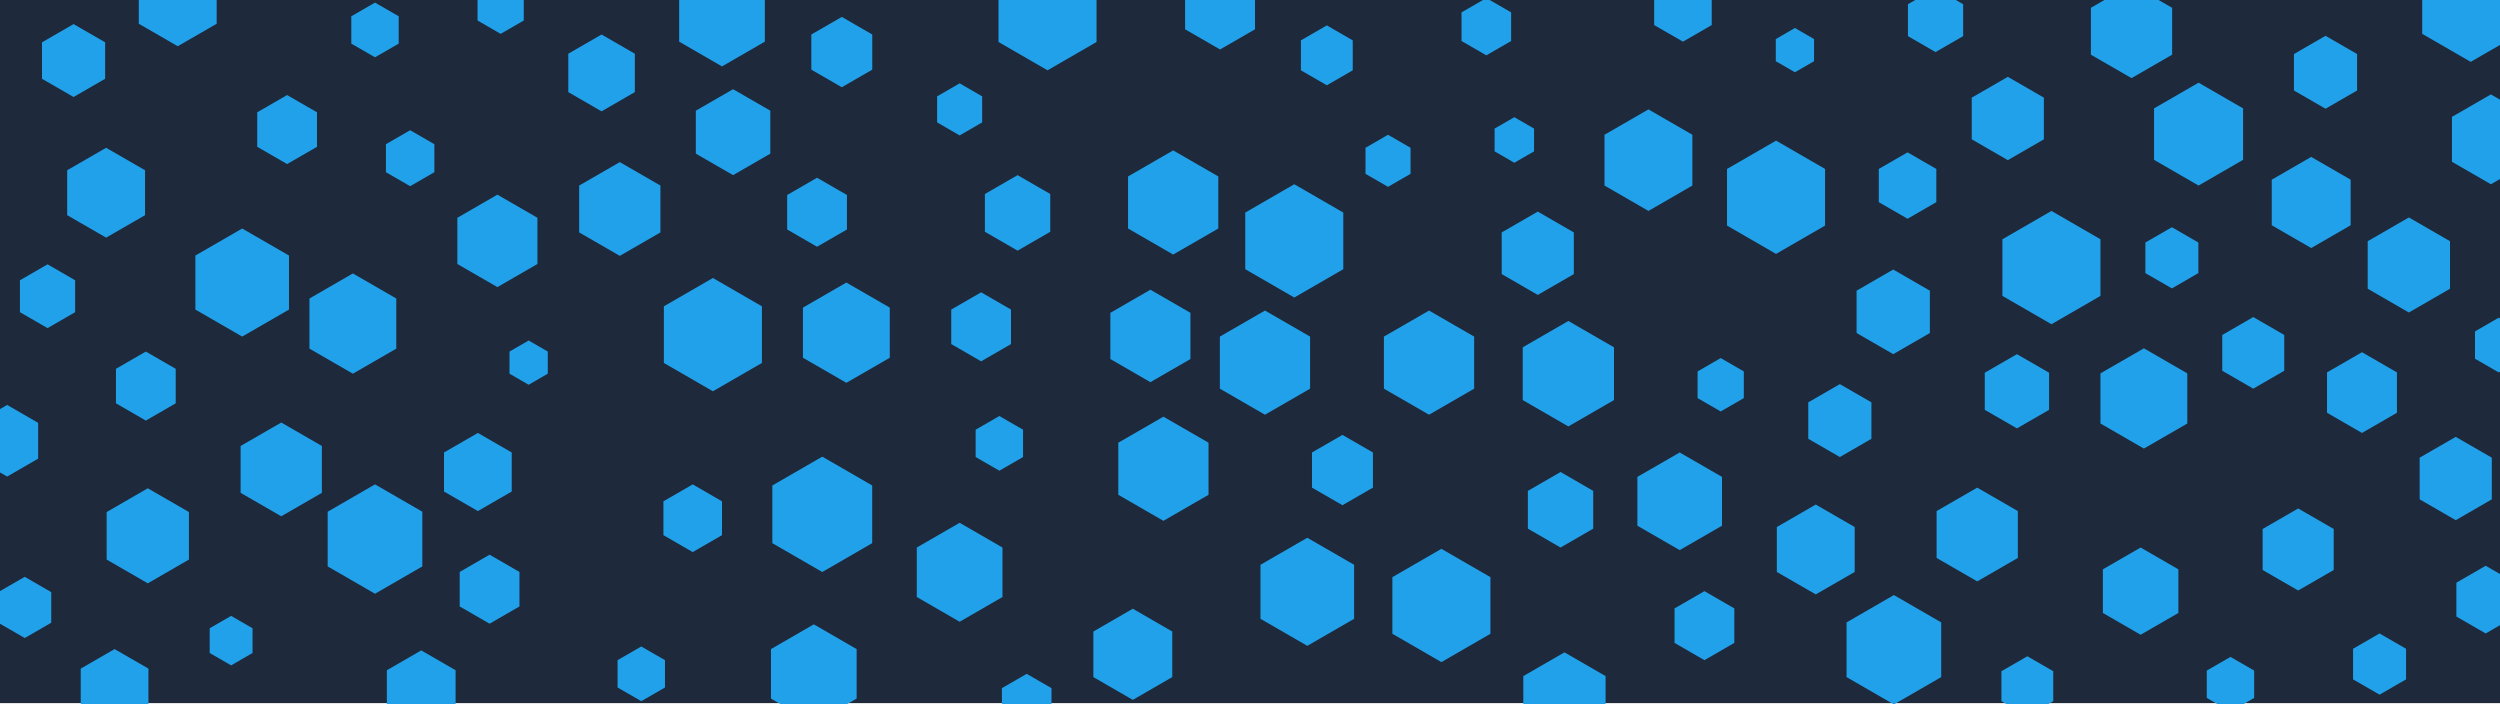
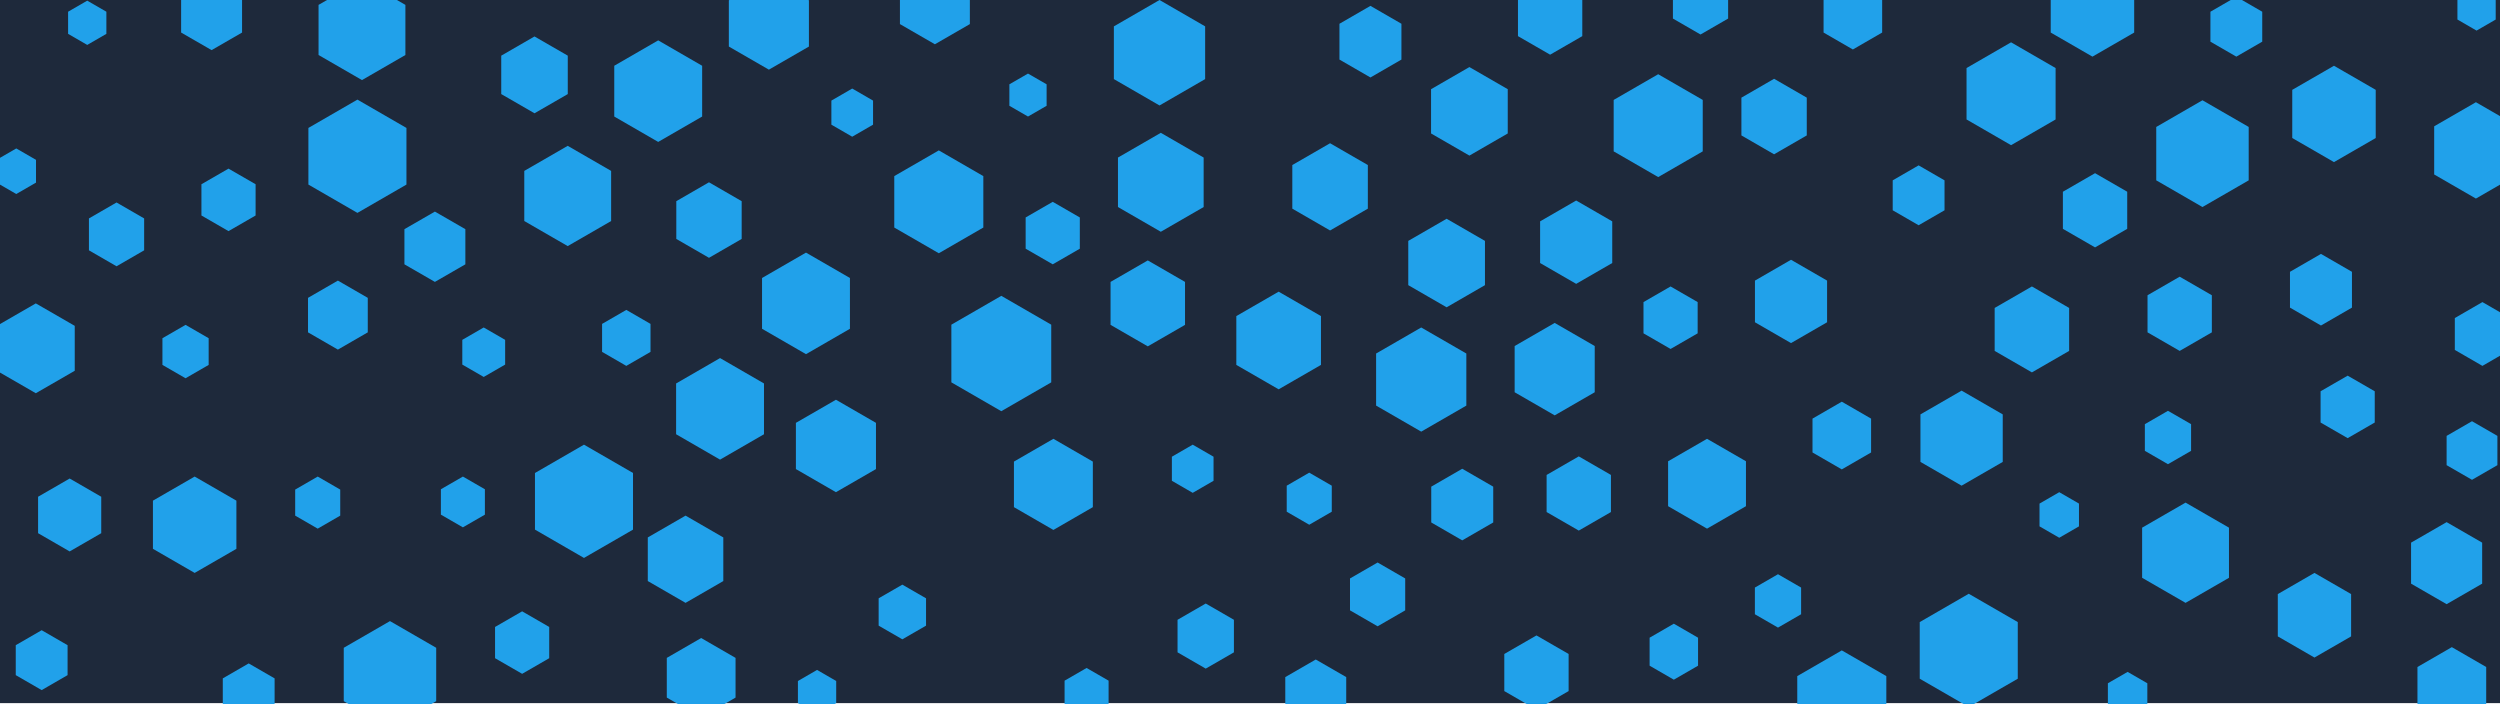
<svg xmlns="http://www.w3.org/2000/svg" id="visual" viewBox="0 0 3840 1080" width="3840" height="1080" version="1.1">
  <rect width="3840" height="1080" fill="#1e293b" />
  <g>
-     <g transform="translate(1263 790)">
+     <g transform="translate(1538 543)">
      <path d="M0 -88.6L76.7 -44.3L76.7 44.3L0 88.6L-76.7 44.3L-76.7 -44.3Z" fill="#21a1ea" />
    </g>
-     <g transform="translate(2214 930)">
+     <g transform="translate(3606 625)">
+       <path d="M0 -48L41.6 -24L41.6 24L0 48L-41.6 24L-41.6 -24Z" fill="#21a1ea" />
+     </g>
+     <g transform="translate(1763 466)">
+       <path d="M0 -66L57.2 -33L57.2 33L0 66L-57.2 33L-57.2 -33Z" fill="#21a1ea" />
+     </g>
+     <g transform="translate(1309 173)">
+       <path d="M0 -37L32 -18.5L32 18.5L0 37L-32 18.5L-32 -18.5Z" fill="#21a1ea" />
+     </g>
+     <g transform="translate(821 115)">
+       <path d="M0 -59L51.1 -29.5L51.1 29.5L0 59L-51.1 29.5L-51.1 -29.5Z" fill="#21a1ea" />
+     </g>
+     <g transform="translate(3383 236)">
+       <path d="M0 -82L71 -41L71 41L0 82L-71 41L-71 -41Z" fill="#21a1ea" />
+     </g>
+     <g transform="translate(2257 171)">
+       <path d="M0 -68L58.9 -34L58.9 34L0 68L-58.9 34L-58.9 -34Z" fill="#21a1ea" />
+     </g>
+     <g transform="translate(2571 1001)">
+       <path d="M0 -43L37.2 -21.5L37.2 21.5L0 43L-37.2 21.5L-37.2 -21.5Z" fill="#21a1ea" />
+     </g>
+     <g transform="translate(711 771)">
+       <path d="M0 -39L33.8 -19.5L33.8 19.5L0 39L-33.8 19.5L-33.8 -19.5Z" fill="#21a1ea" />
+     </g>
+     <g transform="translate(1077 1041)">
+       <path d="M0 -61L52.8 -30.5L52.8 30.5L0 61L-52.8 30.5L-52.8 -30.5Z" fill="#21a1ea" />
+     </g>
+     <g transform="translate(2751 463)">
+       <path d="M0 -64L55.4 -32L55.4 32L0 64L-55.4 32L-55.4 -32Z" fill="#21a1ea" />
+     </g>
+     <g transform="translate(325 23)">
+       <path d="M0 -54L46.8 -27L46.8 27L0 54L-46.8 27L-46.8 -27Z" fill="#21a1ea" />
+     </g>
+     <g transform="translate(3330 672)">
+       <path d="M0 -41L35.5 -20.5L35.5 20.5L0 41L-35.5 20.5L-35.5 -20.5Z" fill="#21a1ea" />
+     </g>
+     <g transform="translate(1011 140)">
+       <path d="M0 -78L67.5 -39L67.5 39L0 78L-67.5 39L-67.5 -39Z" fill="#21a1ea" />
+     </g>
+     <g transform="translate(3121 506)">
+       <path d="M0 -66L57.2 -33L57.2 33L0 66L-57.2 33L-57.2 -33Z" fill="#21a1ea" />
+     </g>
+     <g transform="translate(3585 175)">
+       <path d="M0 -74L64.1 -37L64.1 37L0 74L-64.1 37L-64.1 -37Z" fill="#21a1ea" />
+     </g>
+     <g transform="translate(382 1065)">
+       <path d="M0 -46L39.8 -23L39.8 23L0 46L-39.8 23L-39.8 -23Z" fill="#21a1ea" />
+     </g>
+     <g transform="translate(2043 287)">
+       <path d="M0 -67L58 -33.5L58 33.5L0 67L-58 33.5L-58 -33.5Z" fill="#21a1ea" />
+     </g>
+     <g transform="translate(1781 81)">
+       <path d="M0 -81L70.1 -40.5L70.1 40.5L0 81L-70.1 40.5L-70.1 -40.5Z" fill="#21a1ea" />
+     </g>
+     <g transform="translate(488 772)">
+       <path d="M0 -40L34.6 -20L34.6 20L0 40L-34.6 20L-34.6 -20Z" fill="#21a1ea" />
+     </g>
+     <g transform="translate(3357 849)">
+       <path d="M0 -77L66.7 -38.5L66.7 38.5L0 77L-66.7 38.5L-66.7 -38.5Z" fill="#21a1ea" />
+     </g>
+     <g transform="translate(2116 913)">
+       <path d="M0 -49L42.4 -24.5L42.4 24.5L0 49L-42.4 24.5L-42.4 -24.5Z" fill="#21a1ea" />
+     </g>
+     <g transform="translate(3555 945)">
+       <path d="M0 -65L56.3 -32.5L56.3 32.5L0 65L-56.3 32.5L-56.3 -32.5Z" fill="#21a1ea" />
+     </g>
+     <g transform="translate(2829 1078)">
+       <path d="M0 -79L68.4 -39.5L68.4 39.5L0 79L-68.4 39.5L-68.4 -39.5Z" fill="#21a1ea" />
+     </g>
+     <g transform="translate(25 263)">
+       <path d="M0 -35L30.3 -17.5L30.3 17.5L0 35L-30.3 17.5L-30.3 -17.5Z" fill="#21a1ea" />
+     </g>
+     <g transform="translate(2011 766)">
+       <path d="M0 -40L34.6 -20L34.6 20L0 40L-34.6 20L-34.6 -20Z" fill="#21a1ea" />
+     </g>
+     <g transform="translate(1238 466)">
+       <path d="M0 -78L67.5 -39L67.5 39L0 78L-67.5 39L-67.5 -39Z" fill="#21a1ea" />
+     </g>
+     <g transform="translate(3024 999)">
      <path d="M0 -87L75.3 -43.5L75.3 43.5L0 87L-75.3 43.5L-75.3 -43.5Z" fill="#21a1ea" />
    </g>
-     <g transform="translate(734 725)">
-       <path d="M0 -60L52 -30L52 30L0 60L-52 30L-52 -30Z" fill="#21a1ea" />
-     </g>
-     <g transform="translate(2397 783)">
+     <g transform="translate(962 519)">
+       <path d="M0 -43L37.2 -21.5L37.2 21.5L0 43L-37.2 21.5L-37.2 -21.5Z" fill="#21a1ea" />
+     </g>
+     <g transform="translate(1442 310)">
+       <path d="M0 -79L68.4 -39.5L68.4 39.5L0 79L-68.4 39.5L-68.4 -39.5Z" fill="#21a1ea" />
+     </g>
+     <g transform="translate(3089 144)">
+       <path d="M0 -79L68.4 -39.5L68.4 39.5L0 79L-68.4 39.5L-68.4 -39.5Z" fill="#21a1ea" />
+     </g>
+     <g transform="translate(2421 372)">
+       <path d="M0 -64L55.4 -32L55.4 32L0 64L-55.4 32L-55.4 -32Z" fill="#21a1ea" />
+     </g>
+     <g transform="translate(1579 146)">
+       <path d="M0 -33L28.6 -16.5L28.6 16.5L0 33L-28.6 16.5L-28.6 -16.5Z" fill="#21a1ea" />
+     </g>
+     <g transform="translate(2846 24)">
+       <path d="M0 -52L45 -26L45 26L0 52L-45 26L-45 -26Z" fill="#21a1ea" />
+     </g>
+     <g transform="translate(1284 685)">
+       <path d="M0 -71L61.5 -35.5L61.5 35.5L0 71L-61.5 35.5L-61.5 -35.5Z" fill="#21a1ea" />
+     </g>
+     <g transform="translate(1783 280)">
+       <path d="M0 -76L65.8 -38L65.8 38L0 76L-65.8 38L-65.8 -38Z" fill="#21a1ea" />
+     </g>
+     <g transform="translate(1053 859)">
+       <path d="M0 -67L58 -33.5L58 33.5L0 67L-58 33.5L-58 -33.5Z" fill="#21a1ea" />
+     </g>
+     <g transform="translate(2947 300)">
+       <path d="M0 -46L39.8 -23L39.8 23L0 46L-39.8 23L-39.8 -23Z" fill="#21a1ea" />
+     </g>
+     <g transform="translate(3565 445)">
+       <path d="M0 -55L47.6 -27.5L47.6 27.5L0 55L-47.6 27.5L-47.6 -27.5Z" fill="#21a1ea" />
+     </g>
+     <g transform="translate(285 540)">
+       <path d="M0 -41L35.5 -20.5L35.5 20.5L0 41L-35.5 20.5L-35.5 -20.5Z" fill="#21a1ea" />
+     </g>
+     <g transform="translate(3013 673)">
+       <path d="M0 -73L63.2 -36.5L63.2 36.5L0 73L-63.2 36.5L-63.2 -36.5Z" fill="#21a1ea" />
+     </g>
+     <g transform="translate(2183 583)">
+       <path d="M0 -80L69.3 -40L69.3 40L0 80L-69.3 40L-69.3 -40Z" fill="#21a1ea" />
+     </g>
+     <g transform="translate(3435 41)">
+       <path d="M0 -46L39.8 -23L39.8 23L0 46L-39.8 23L-39.8 -23Z" fill="#21a1ea" />
+     </g>
+     <g transform="translate(299 806)">
+       <path d="M0 -74L64.1 -37L64.1 37L0 74L-64.1 37L-64.1 -37Z" fill="#21a1ea" />
+     </g>
+     <g transform="translate(1964 523)">
+       <path d="M0 -75L65 -37.5L65 37.5L0 75L-65 37.5L-65 -37.5Z" fill="#21a1ea" />
+     </g>
+     <g transform="translate(1618 744)">
+       <path d="M0 -70L60.6 -35L60.6 35L0 70L-60.6 35L-60.6 -35Z" fill="#21a1ea" />
+     </g>
+     <g transform="translate(1669 1065)">
+       <path d="M0 -39L33.8 -19.5L33.8 19.5L0 39L-33.8 19.5L-33.8 -19.5Z" fill="#21a1ea" />
+     </g>
+     <g transform="translate(549 240)">
+       <path d="M0 -87L75.3 -43.5L75.3 43.5L0 87L-75.3 43.5L-75.3 -43.5Z" fill="#21a1ea" />
+     </g>
+     <g transform="translate(3803 231)">
+       <path d="M0 -74L64.1 -37L64.1 37L0 74L-64.1 37L-64.1 -37Z" fill="#21a1ea" />
+     </g>
+     <g transform="translate(2360 1033)">
+       <path d="M0 -57L49.4 -28.5L49.4 28.5L0 57L-49.4 28.5L-49.4 -28.5Z" fill="#21a1ea" />
+     </g>
+     <g transform="translate(3163 791)">
+       <path d="M0 -35L30.3 -17.5L30.3 17.5L0 35L-30.3 17.5L-30.3 -17.5Z" fill="#21a1ea" />
+     </g>
+     <g transform="translate(872 301)">
+       <path d="M0 -77L66.7 -38.5L66.7 38.5L0 77L-66.7 38.5L-66.7 -38.5Z" fill="#21a1ea" />
+     </g>
+     <g transform="translate(802 987)">
+       <path d="M0 -48L41.6 -24L41.6 24L0 48L-41.6 24L-41.6 -24Z" fill="#21a1ea" />
+     </g>
+     <g transform="translate(1386 940)">
+       <path d="M0 -42L36.4 -21L36.4 21L0 42L-36.4 21L-36.4 -21Z" fill="#21a1ea" />
+     </g>
+     <g transform="translate(1832 720)">
+       <path d="M0 -37L32 -18.5L32 18.5L0 37L-32 18.5L-32 -18.5Z" fill="#21a1ea" />
+     </g>
+     <g transform="translate(55 535)">
+       <path d="M0 -69L59.8 -34.5L59.8 34.5L0 69L-59.8 34.5L-59.8 -34.5Z" fill="#21a1ea" />
+     </g>
+     <g transform="translate(2612 4)">
+       <path d="M0 -49L42.4 -24.5L42.4 24.5L0 49L-42.4 24.5L-42.4 -24.5Z" fill="#21a1ea" />
+     </g>
+     <g transform="translate(2622 743)">
+       <path d="M0 -69L59.8 -34.5L59.8 34.5L0 69L-59.8 34.5L-59.8 -34.5Z" fill="#21a1ea" />
+     </g>
+     <g transform="translate(3348 482)">
+       <path d="M0 -57L49.4 -28.5L49.4 28.5L0 57L-49.4 28.5L-49.4 -28.5Z" fill="#21a1ea" />
+     </g>
+     <g transform="translate(1852 977)">
+       <path d="M0 -50L43.3 -25L43.3 25L0 50L-43.3 25L-43.3 -25Z" fill="#21a1ea" />
+     </g>
+     <g transform="translate(2381 27)">
+       <path d="M0 -57L49.4 -28.5L49.4 28.5L0 57L-49.4 28.5L-49.4 -28.5Z" fill="#21a1ea" />
+     </g>
+     <g transform="translate(2425 758)">
+       <path d="M0 -57L49.4 -28.5L49.4 28.5L0 57L-49.4 28.5L-49.4 -28.5Z" fill="#21a1ea" />
+     </g>
+     <g transform="translate(2725 179)">
      <path d="M0 -58L50.2 -29L50.2 29L0 58L-50.2 29L-50.2 -29Z" fill="#21a1ea" />
    </g>
-     <g transform="translate(630 243)">
-       <path d="M0 -43L37.2 -21.5L37.2 21.5L0 43L-37.2 21.5L-37.2 -21.5Z" fill="#21a1ea" />
-     </g>
-     <g transform="translate(952 321)">
-       <path d="M0 -72L62.4 -36L62.4 36L0 72L-62.4 36L-62.4 -36Z" fill="#21a1ea" />
-     </g>
-     <g transform="translate(2909 998)">
-       <path d="M0 -84L72.7 -42L72.7 42L0 84L-72.7 42L-72.7 -42Z" fill="#21a1ea" />
-     </g>
-     <g transform="translate(38 933)">
-       <path d="M0 -47L40.7 -23.5L40.7 23.5L0 47L-40.7 23.5L-40.7 -23.5Z" fill="#21a1ea" />
-     </g>
-     <g transform="translate(3114 1054)">
-       <path d="M0 -46L39.8 -23L39.8 23L0 46L-39.8 23L-39.8 -23Z" fill="#21a1ea" />
-     </g>
-     <g transform="translate(355 984)">
+     <g transform="translate(2829 669)">
+       <path d="M0 -52L45 -26L45 26L0 52L-45 26L-45 -26Z" fill="#21a1ea" />
+     </g>
+     <g transform="translate(3758 865)">
+       <path d="M0 -63L54.6 -31.5L54.6 31.5L0 63L-54.6 31.5L-54.6 -31.5Z" fill="#21a1ea" />
+     </g>
+     <g transform="translate(556 46)">
+       <path d="M0 -77L66.7 -38.5L66.7 38.5L0 77L-66.7 38.5L-66.7 -38.5Z" fill="#21a1ea" />
+     </g>
+     <g transform="translate(519 484)">
+       <path d="M0 -53L45.9 -26.5L45.9 26.5L0 53L-45.9 26.5L-45.9 -26.5Z" fill="#21a1ea" />
+     </g>
+     <g transform="translate(1106 628)">
+       <path d="M0 -78L67.5 -39L67.5 39L0 78L-67.5 39L-67.5 -39Z" fill="#21a1ea" />
+     </g>
+     <g transform="translate(2566 488)">
+       <path d="M0 -48L41.6 -24L41.6 24L0 48L-41.6 24L-41.6 -24Z" fill="#21a1ea" />
+     </g>
+     <g transform="translate(668 379)">
+       <path d="M0 -54L46.8 -27L46.8 27L0 54L-46.8 27L-46.8 -27Z" fill="#21a1ea" />
+     </g>
+     <g transform="translate(1181 36)">
+       <path d="M0 -71L61.5 -35.5L61.5 35.5L0 71L-61.5 35.5L-61.5 -35.5Z" fill="#21a1ea" />
+     </g>
+     <g transform="translate(107 791)">
+       <path d="M0 -56L48.5 -28L48.5 28L0 56L-48.5 28L-48.5 -28Z" fill="#21a1ea" />
+     </g>
+     <g transform="translate(2105 64)">
+       <path d="M0 -55L47.6 -27.5L47.6 27.5L0 55L-47.6 27.5L-47.6 -27.5Z" fill="#21a1ea" />
+     </g>
+     <g transform="translate(64 1014)">
+       <path d="M0 -46L39.8 -23L39.8 23L0 46L-39.8 23L-39.8 -23Z" fill="#21a1ea" />
+     </g>
+     <g transform="translate(2388 567)">
+       <path d="M0 -71L61.5 -35.5L61.5 35.5L0 71L-61.5 35.5L-61.5 -35.5Z" fill="#21a1ea" />
+     </g>
+     <g transform="translate(599 1036)">
+       <path d="M0 -82L71 -41L71 41L0 82L-71 41L-71 -41Z" fill="#21a1ea" />
+     </g>
+     <g transform="translate(3804 13)">
+       <path d="M0 -34L29.4 -17L29.4 17L0 34L-29.4 17L-29.4 -17Z" fill="#21a1ea" />
+     </g>
+     <g transform="translate(3214 13)">
+       <path d="M0 -74L64.1 -37L64.1 37L0 74L-64.1 37L-64.1 -37Z" fill="#21a1ea" />
+     </g>
+     <g transform="translate(351 307)">
+       <path d="M0 -48L41.6 -24L41.6 24L0 48L-41.6 24L-41.6 -24Z" fill="#21a1ea" />
+     </g>
+     <g transform="translate(134 35)">
+       <path d="M0 -34L29.4 -17L29.4 17L0 34L-29.4 17L-29.4 -17Z" fill="#21a1ea" />
+     </g>
+     <g transform="translate(1255 1063)">
+       <path d="M0 -34L29.4 -17L29.4 17L0 34L-29.4 17L-29.4 -17Z" fill="#21a1ea" />
+     </g>
+     <g transform="translate(743 541)">
      <path d="M0 -38L32.9 -19L32.9 19L0 38L-32.9 19L-32.9 -19Z" fill="#21a1ea" />
    </g>
-     <g transform="translate(985 1035)">
-       <path d="M0 -42L36.4 -21L36.4 21L0 42L-36.4 21L-36.4 -21Z" fill="#21a1ea" />
-     </g>
-     <g transform="translate(3772 735)">
-       <path d="M0 -64L55.4 -32L55.4 32L0 64L-55.4 32L-55.4 -32Z" fill="#21a1ea" />
-     </g>
-     <g transform="translate(1507 502)">
-       <path d="M0 -53L45.9 -26.5L45.9 26.5L0 53L-45.9 26.5L-45.9 -26.5Z" fill="#21a1ea" />
-     </g>
-     <g transform="translate(441 199)">
-       <path d="M0 -53L45.9 -26.5L45.9 26.5L0 53L-45.9 26.5L-45.9 -26.5Z" fill="#21a1ea" />
-     </g>
-     <g transform="translate(1609 21)">
+     <g transform="translate(2222 404)">
+       <path d="M0 -68L58.9 -34L58.9 34L0 68L-58.9 34L-58.9 -34Z" fill="#21a1ea" />
+     </g>
+     <g transform="translate(2021 1067)">
+       <path d="M0 -54L46.8 -27L46.8 27L0 54L-46.8 27L-46.8 -27Z" fill="#21a1ea" />
+     </g>
+     <g transform="translate(3813 513)">
+       <path d="M0 -49L42.4 -24.5L42.4 24.5L0 49L-42.4 24.5L-42.4 -24.5Z" fill="#21a1ea" />
+     </g>
+     <g transform="translate(1617 358)">
+       <path d="M0 -48L41.6 -24L41.6 24L0 48L-41.6 24L-41.6 -24Z" fill="#21a1ea" />
+     </g>
+     <g transform="translate(3268 1067)">
+       <path d="M0 -35L30.3 -17.5L30.3 17.5L0 35L-30.3 17.5L-30.3 -17.5Z" fill="#21a1ea" />
+     </g>
+     <g transform="translate(2731 923)">
+       <path d="M0 -41L35.5 -20.5L35.5 20.5L0 41L-35.5 20.5L-35.5 -20.5Z" fill="#21a1ea" />
+     </g>
+     <g transform="translate(1089 338)">
+       <path d="M0 -58L50.2 -29L50.2 29L0 58L-50.2 29L-50.2 -29Z" fill="#21a1ea" />
+     </g>
+     <g transform="translate(2547 193)">
+       <path d="M0 -79L68.4 -39.5L68.4 39.5L0 79L-68.4 39.5L-68.4 -39.5Z" fill="#21a1ea" />
+     </g>
+     <g transform="translate(3766 1055)">
+       <path d="M0 -61L52.8 -30.5L52.8 30.5L0 61L-52.8 30.5L-52.8 -30.5Z" fill="#21a1ea" />
+     </g>
+     <g transform="translate(1436 6)">
+       <path d="M0 -62L53.7 -31L53.7 31L0 62L-53.7 31L-53.7 -31Z" fill="#21a1ea" />
+     </g>
+     <g transform="translate(3218 323)">
+       <path d="M0 -57L49.4 -28.5L49.4 28.5L0 57L-49.4 28.5L-49.4 -28.5Z" fill="#21a1ea" />
+     </g>
+     <g transform="translate(897 770)">
      <path d="M0 -87L75.3 -43.5L75.3 43.5L0 87L-75.3 43.5L-75.3 -43.5Z" fill="#21a1ea" />
    </g>
-     <g transform="translate(1064 796)">
-       <path d="M0 -52L45 -26L45 26L0 52L-45 26L-45 -26Z" fill="#21a1ea" />
-     </g>
-     <g transform="translate(372 434)">
-       <path d="M0 -83L71.9 -41.5L71.9 41.5L0 83L-71.9 41.5L-71.9 -41.5Z" fill="#21a1ea" />
-     </g>
-     <g transform="translate(3530 844)">
-       <path d="M0 -63L54.6 -31.5L54.6 31.5L0 63L-54.6 31.5L-54.6 -31.5Z" fill="#21a1ea" />
-     </g>
-     <g transform="translate(3084 182)">
-       <path d="M0 -64L55.4 -32L55.4 32L0 64L-55.4 32L-55.4 -32Z" fill="#21a1ea" />
-     </g>
-     <g transform="translate(2038 85)">
-       <path d="M0 -46L39.8 -23L39.8 23L0 46L-39.8 23L-39.8 -23Z" fill="#21a1ea" />
-     </g>
-     <g transform="translate(2008 909)">
-       <path d="M0 -83L71.9 -41.5L71.9 41.5L0 83L-71.9 41.5L-71.9 -41.5Z" fill="#21a1ea" />
-     </g>
-     <g transform="translate(1563 327)">
-       <path d="M0 -58L50.2 -29L50.2 29L0 58L-50.2 29L-50.2 -29Z" fill="#21a1ea" />
-     </g>
-     <g transform="translate(1535 681)">
-       <path d="M0 -42L36.4 -21L36.4 21L0 42L-36.4 21L-36.4 -21Z" fill="#21a1ea" />
-     </g>
-     <g transform="translate(2580 770)">
-       <path d="M0 -75L65 -37.5L65 37.5L0 75L-65 37.5L-65 -37.5Z" fill="#21a1ea" />
-     </g>
-     <g transform="translate(113 93)">
-       <path d="M0 -56L48.5 -28L48.5 28L0 56L-48.5 28L-48.5 -28Z" fill="#21a1ea" />
-     </g>
-     <g transform="translate(3288 908)">
-       <path d="M0 -67L58 -33.5L58 33.5L0 67L-58 33.5L-58 -33.5Z" fill="#21a1ea" />
-     </g>
-     <g transform="translate(1095 514)">
-       <path d="M0 -87L75.3 -43.5L75.3 43.5L0 87L-75.3 43.5L-75.3 -43.5Z" fill="#21a1ea" />
-     </g>
-     <g transform="translate(2532 246)">
-       <path d="M0 -78L67.5 -39L67.5 39L0 78L-67.5 39L-67.5 -39Z" fill="#21a1ea" />
-     </g>
-     <g transform="translate(432 721)">
-       <path d="M0 -72L62.4 -36L62.4 36L0 72L-62.4 36L-62.4 -36Z" fill="#21a1ea" />
-     </g>
-     <g transform="translate(2908 479)">
-       <path d="M0 -65L56.3 -32.5L56.3 32.5L0 65L-56.3 32.5L-56.3 -32.5Z" fill="#21a1ea" />
-     </g>
-     <g transform="translate(3293 612)">
-       <path d="M0 -77L66.7 -38.5L66.7 38.5L0 77L-66.7 38.5L-66.7 -38.5Z" fill="#21a1ea" />
-     </g>
-     <g transform="translate(2728 303)">
-       <path d="M0 -87L75.3 -43.5L75.3 43.5L0 87L-75.3 43.5L-75.3 -43.5Z" fill="#21a1ea" />
-     </g>
-     <g transform="translate(1787 720)">
-       <path d="M0 -80L69.3 -40L69.3 40L0 80L-69.3 40L-69.3 -40Z" fill="#21a1ea" />
-     </g>
-     <g transform="translate(647 1060)">
-       <path d="M0 -61L52.8 -30.5L52.8 30.5L0 61L-52.8 30.5L-52.8 -30.5Z" fill="#21a1ea" />
-     </g>
-     <g transform="translate(1293 80)">
-       <path d="M0 -54L46.8 -27L46.8 27L0 54L-46.8 27L-46.8 -27Z" fill="#21a1ea" />
-     </g>
-     <g transform="translate(1109 26)">
-       <path d="M0 -76L65.8 -38L65.8 38L0 76L-65.8 38L-65.8 -38Z" fill="#21a1ea" />
-     </g>
-     <g transform="translate(3838 530)">
-       <path d="M0 -42L36.4 -21L36.4 21L0 42L-36.4 21L-36.4 -21Z" fill="#21a1ea" />
-     </g>
-     <g transform="translate(224 593)">
-       <path d="M0 -53L45.9 -26.5L45.9 26.5L0 53L-45.9 26.5L-45.9 -26.5Z" fill="#21a1ea" />
-     </g>
-     <g transform="translate(11 677)">
+     <g transform="translate(179 360)">
+       <path d="M0 -49L42.4 -24.5L42.4 24.5L0 49L-42.4 24.5L-42.4 -24.5Z" fill="#21a1ea" />
+     </g>
+     <g transform="translate(2246 775)">
      <path d="M0 -55L47.6 -27.5L47.6 27.5L0 55L-47.6 27.5L-47.6 -27.5Z" fill="#21a1ea" />
    </g>
-     <g transform="translate(2362 389)">
-       <path d="M0 -64L55.4 -32L55.4 32L0 64L-55.4 32L-55.4 -32Z" fill="#21a1ea" />
-     </g>
-     <g transform="translate(3700 407)">
-       <path d="M0 -73L63.2 -36.5L63.2 36.5L0 73L-63.2 36.5L-63.2 -36.5Z" fill="#21a1ea" />
-     </g>
-     <g transform="translate(924 112)">
-       <path d="M0 -59L51.1 -29.5L51.1 29.5L0 59L-51.1 29.5L-51.1 -29.5Z" fill="#21a1ea" />
-     </g>
-     <g transform="translate(1474 168)">
-       <path d="M0 -40L34.6 -20L34.6 20L0 40L-34.6 20L-34.6 -20Z" fill="#21a1ea" />
-     </g>
-     <g transform="translate(2283 41)">
-       <path d="M0 -44L38.1 -22L38.1 22L0 44L-38.1 22L-38.1 -22Z" fill="#21a1ea" />
-     </g>
-     <g transform="translate(1874 14)">
-       <path d="M0 -62L53.7 -31L53.7 31L0 62L-53.7 31L-53.7 -31Z" fill="#21a1ea" />
-     </g>
-     <g transform="translate(1255 326)">
-       <path d="M0 -53L45.9 -26.5L45.9 26.5L0 53L-45.9 26.5L-45.9 -26.5Z" fill="#21a1ea" />
-     </g>
-     <g transform="translate(3655 1020)">
-       <path d="M0 -47L40.7 -23.5L40.7 23.5L0 47L-40.7 23.5L-40.7 -23.5Z" fill="#21a1ea" />
-     </g>
-     <g transform="translate(2757 77)">
-       <path d="M0 -34L29.4 -17L29.4 17L0 34L-29.4 17L-29.4 -17Z" fill="#21a1ea" />
-     </g>
-     <g transform="translate(3572 111)">
-       <path d="M0 -56L48.5 -28L48.5 28L0 56L-48.5 28L-48.5 -28Z" fill="#21a1ea" />
-     </g>
-     <g transform="translate(73 455)">
-       <path d="M0 -49L42.4 -24.5L42.4 24.5L0 49L-42.4 24.5L-42.4 -24.5Z" fill="#21a1ea" />
-     </g>
-     <g transform="translate(1740 1005)">
-       <path d="M0 -70L60.6 -35L60.6 35L0 70L-60.6 35L-60.6 -35Z" fill="#21a1ea" />
-     </g>
-     <g transform="translate(2789 844)">
-       <path d="M0 -69L59.8 -34.5L59.8 34.5L0 69L-59.8 34.5L-59.8 -34.5Z" fill="#21a1ea" />
-     </g>
-     <g transform="translate(2618 961)">
-       <path d="M0 -53L45.9 -26.5L45.9 26.5L0 53L-45.9 26.5L-45.9 -26.5Z" fill="#21a1ea" />
-     </g>
-     <g transform="translate(1474 879)">
-       <path d="M0 -76L65.8 -38L65.8 38L0 76L-65.8 38L-65.8 -38Z" fill="#21a1ea" />
-     </g>
-     <g transform="translate(576 46)">
-       <path d="M0 -42L36.4 -21L36.4 21L0 42L-36.4 21L-36.4 -21Z" fill="#21a1ea" />
-     </g>
-     <g transform="translate(2326 215)">
-       <path d="M0 -35L30.3 -17.5L30.3 17.5L0 35L-30.3 17.5L-30.3 -17.5Z" fill="#21a1ea" />
-     </g>
-     <g transform="translate(2585 13)">
-       <path d="M0 -51L44.2 -25.5L44.2 25.5L0 51L-44.2 25.5L-44.2 -25.5Z" fill="#21a1ea" />
-     </g>
-     <g transform="translate(3037 821)">
-       <path d="M0 -72L62.4 -36L62.4 36L0 72L-62.4 36L-62.4 -36Z" fill="#21a1ea" />
-     </g>
-     <g transform="translate(2062 722)">
-       <path d="M0 -54L46.8 -27L46.8 27L0 54L-46.8 27L-46.8 -27Z" fill="#21a1ea" />
-     </g>
-     <g transform="translate(1250 1035)">
-       <path d="M0 -76L65.8 -38L65.8 38L0 76L-65.8 38L-65.8 -38Z" fill="#21a1ea" />
-     </g>
-     <g transform="translate(1988 370)">
-       <path d="M0 -87L75.3 -43.5L75.3 43.5L0 87L-75.3 43.5L-75.3 -43.5Z" fill="#21a1ea" />
-     </g>
-     <g transform="translate(3336 396)">
-       <path d="M0 -47L40.7 -23.5L40.7 23.5L0 47L-40.7 23.5L-40.7 -23.5Z" fill="#21a1ea" />
-     </g>
-     <g transform="translate(3461 542)">
-       <path d="M0 -55L47.6 -27.5L47.6 27.5L0 55L-47.6 27.5L-47.6 -27.5Z" fill="#21a1ea" />
-     </g>
-     <g transform="translate(2826 646)">
-       <path d="M0 -56L48.5 -28L48.5 28L0 56L-48.5 28L-48.5 -28Z" fill="#21a1ea" />
-     </g>
-     <g transform="translate(227 823)">
-       <path d="M0 -73L63.2 -36.5L63.2 36.5L0 73L-63.2 36.5L-63.2 -36.5Z" fill="#21a1ea" />
-     </g>
-     <g transform="translate(3151 411)">
-       <path d="M0 -87L75.3 -43.5L75.3 43.5L0 87L-75.3 43.5L-75.3 -43.5Z" fill="#21a1ea" />
-     </g>
-     <g transform="translate(273 2)">
-       <path d="M0 -69L59.8 -34.5L59.8 34.5L0 69L-59.8 34.5L-59.8 -34.5Z" fill="#21a1ea" />
-     </g>
-     <g transform="translate(163 296)">
-       <path d="M0 -69L59.8 -34.5L59.8 34.5L0 69L-59.8 34.5L-59.8 -34.5Z" fill="#21a1ea" />
-     </g>
-     <g transform="translate(2403 1075)">
-       <path d="M0 -73L63.2 -36.5L63.2 36.5L0 73L-63.2 36.5L-63.2 -36.5Z" fill="#21a1ea" />
-     </g>
-     <g transform="translate(1300 511)">
-       <path d="M0 -77L66.7 -38.5L66.7 38.5L0 77L-66.7 38.5L-66.7 -38.5Z" fill="#21a1ea" />
-     </g>
-     <g transform="translate(1767 516)">
-       <path d="M0 -71L61.5 -35.5L61.5 35.5L0 71L-61.5 35.5L-61.5 -35.5Z" fill="#21a1ea" />
-     </g>
-     <g transform="translate(1577 1079)">
-       <path d="M0 -44L38.1 -22L38.1 22L0 44L-38.1 22L-38.1 -22Z" fill="#21a1ea" />
-     </g>
-     <g transform="translate(542 497)">
-       <path d="M0 -77L66.7 -38.5L66.7 38.5L0 77L-66.7 38.5L-66.7 -38.5Z" fill="#21a1ea" />
-     </g>
-     <g transform="translate(2409 574)">
-       <path d="M0 -81L70.1 -40.5L70.1 40.5L0 81L-70.1 40.5L-70.1 -40.5Z" fill="#21a1ea" />
-     </g>
-     <g transform="translate(3274 48)">
-       <path d="M0 -72L62.4 -36L62.4 36L0 72L-62.4 36L-62.4 -36Z" fill="#21a1ea" />
-     </g>
-     <g transform="translate(752 905)">
-       <path d="M0 -53L45.9 -26.5L45.9 26.5L0 53L-45.9 26.5L-45.9 -26.5Z" fill="#21a1ea" />
-     </g>
-     <g transform="translate(3426 1051)">
-       <path d="M0 -42L36.4 -21L36.4 21L0 42L-36.4 21L-36.4 -21Z" fill="#21a1ea" />
-     </g>
-     <g transform="translate(3628 603)">
-       <path d="M0 -62L53.7 -31L53.7 31L0 62L-53.7 31L-53.7 -31Z" fill="#21a1ea" />
-     </g>
-     <g transform="translate(812 557)">
-       <path d="M0 -34L29.4 -17L29.4 17L0 34L-29.4 17L-29.4 -17Z" fill="#21a1ea" />
-     </g>
-     <g transform="translate(3377 206)">
-       <path d="M0 -79L68.4 -39.5L68.4 39.5L0 79L-68.4 39.5L-68.4 -39.5Z" fill="#21a1ea" />
-     </g>
-     <g transform="translate(3826 214)">
-       <path d="M0 -69L59.8 -34.5L59.8 34.5L0 69L-59.8 34.5L-59.8 -34.5Z" fill="#21a1ea" />
-     </g>
-     <g transform="translate(2195 557)">
-       <path d="M0 -80L69.3 -40L69.3 40L0 80L-69.3 40L-69.3 -40Z" fill="#21a1ea" />
-     </g>
-     <g transform="translate(1802 311)">
-       <path d="M0 -80L69.3 -40L69.3 40L0 80L-69.3 40L-69.3 -40Z" fill="#21a1ea" />
-     </g>
-     <g transform="translate(3818 921)">
-       <path d="M0 -52L45 -26L45 26L0 52L-45 26L-45 -26Z" fill="#21a1ea" />
-     </g>
-     <g transform="translate(3098 601)">
-       <path d="M0 -57L49.4 -28.5L49.4 28.5L0 57L-49.4 28.5L-49.4 -28.5Z" fill="#21a1ea" />
-     </g>
-     <g transform="translate(2973 31)">
-       <path d="M0 -49L42.4 -24.5L42.4 24.5L0 49L-42.4 24.5L-42.4 -24.5Z" fill="#21a1ea" />
-     </g>
-     <g transform="translate(764 370)">
-       <path d="M0 -71L61.5 -35.5L61.5 35.5L0 71L-61.5 35.5L-61.5 -35.5Z" fill="#21a1ea" />
-     </g>
-     <g transform="translate(2643 591)">
-       <path d="M0 -41L35.5 -20.5L35.5 20.5L0 41L-35.5 20.5L-35.5 -20.5Z" fill="#21a1ea" />
-     </g>
-     <g transform="translate(3550 311)">
-       <path d="M0 -70L60.6 -35L60.6 35L0 70L-60.6 35L-60.6 -35Z" fill="#21a1ea" />
-     </g>
-     <g transform="translate(1943 557)">
-       <path d="M0 -80L69.3 -40L69.3 40L0 80L-69.3 40L-69.3 -40Z" fill="#21a1ea" />
-     </g>
-     <g transform="translate(3795 9)">
-       <path d="M0 -86L74.5 -43L74.5 43L0 86L-74.5 43L-74.5 -43Z" fill="#21a1ea" />
-     </g>
-     <g transform="translate(576 828)">
-       <path d="M0 -84L72.7 -42L72.7 42L0 84L-72.7 42L-72.7 -42Z" fill="#21a1ea" />
-     </g>
-     <g transform="translate(2930 285)">
-       <path d="M0 -51L44.2 -25.5L44.2 25.5L0 51L-44.2 25.5L-44.2 -25.5Z" fill="#21a1ea" />
-     </g>
-     <g transform="translate(176 1057)">
-       <path d="M0 -60L52 -30L52 30L0 60L-52 30L-52 -30Z" fill="#21a1ea" />
-     </g>
-     <g transform="translate(2132 247)">
-       <path d="M0 -40L34.6 -20L34.6 20L0 40L-34.6 20L-34.6 -20Z" fill="#21a1ea" />
-     </g>
-     <g transform="translate(769 11)">
-       <path d="M0 -41L35.5 -20.5L35.5 20.5L0 41L-35.5 20.5L-35.5 -20.5Z" fill="#21a1ea" />
-     </g>
-     <g transform="translate(1126 203)">
-       <path d="M0 -66L57.2 -33L57.2 33L0 66L-57.2 33L-57.2 -33Z" fill="#21a1ea" />
+     <g transform="translate(3797 692)">
+       <path d="M0 -45L39 -22.5L39 22.5L0 45L-39 22.5L-39 -22.5Z" fill="#21a1ea" />
    </g>
  </g>
</svg>
